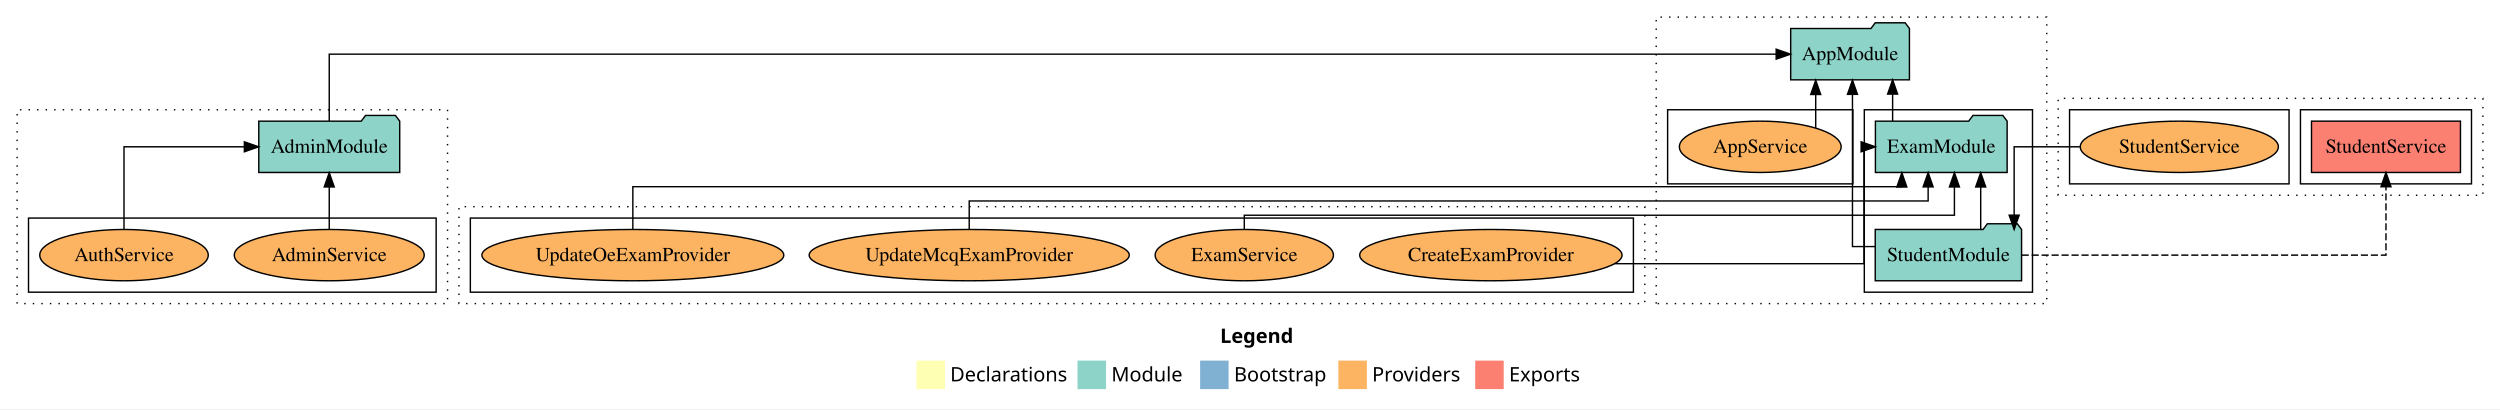
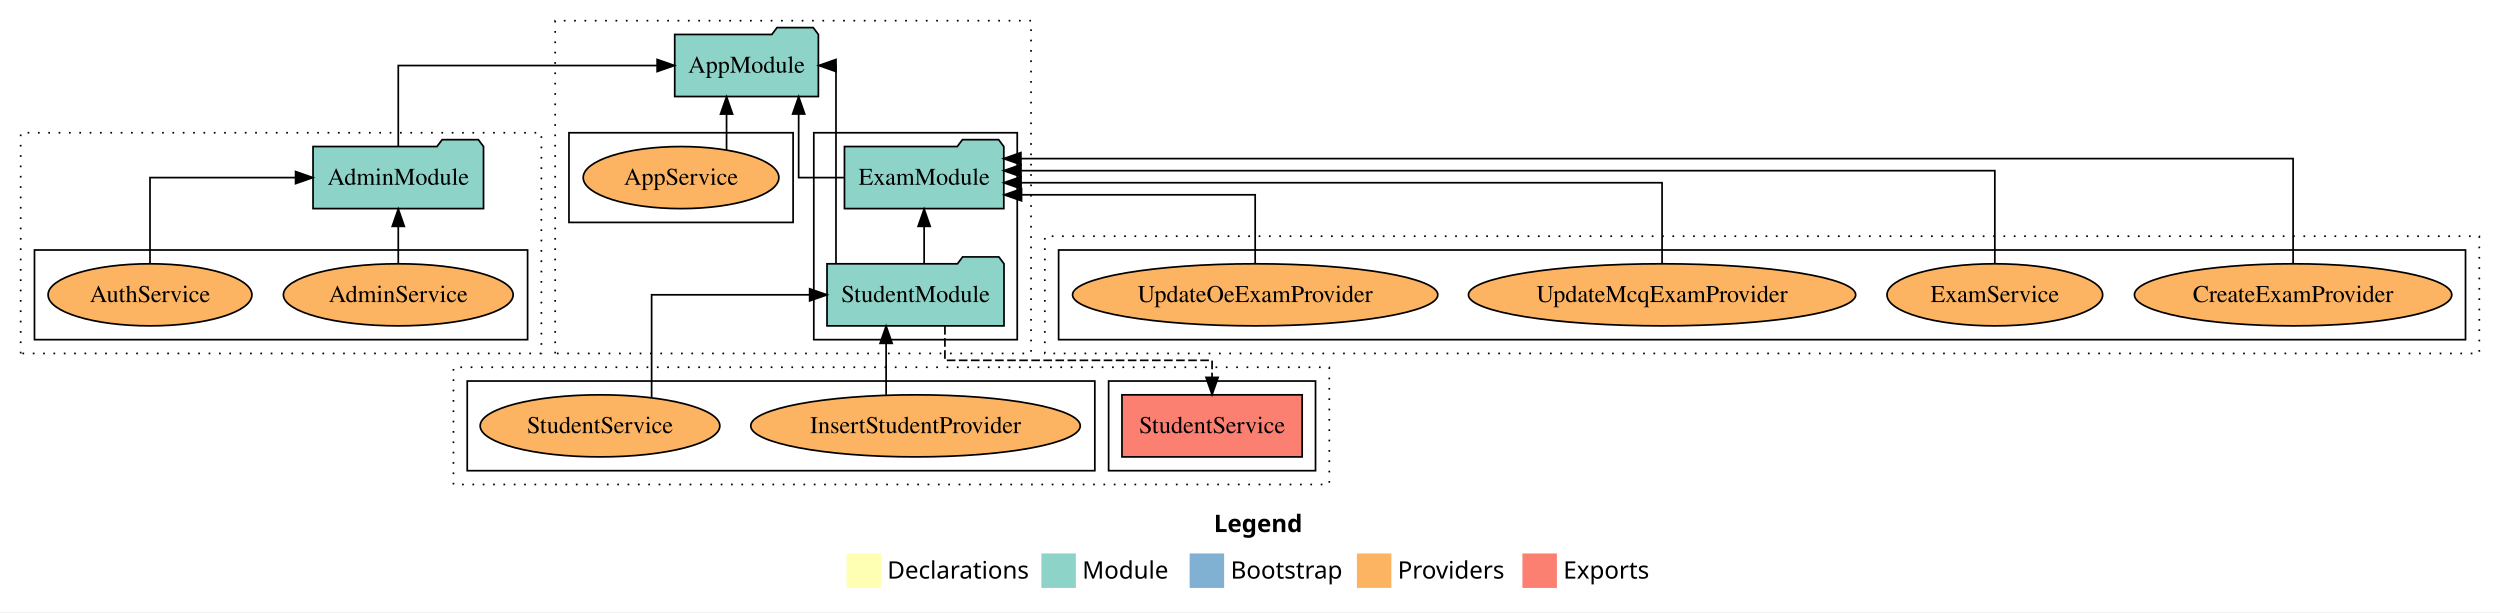
- <svg xmlns="http://www.w3.org/2000/svg" width="1754pt" height="287pt" viewBox="0.00 0.00 1754.00 287.00">
-   <g id="graph0" class="graph" transform="scale(1 1) rotate(0) translate(4 283)">
-     <polygon fill="white" stroke="transparent" points="-4,4 -4,-283 1750,-283 1750,4 -4,4" />
-     <text text-anchor="start" x="852.01" y="-42.4" font-family="Times-12" font-weight="bold" font-size="14.00">Legend</text>
-     <polygon fill="#ffffb3" stroke="transparent" points="639,-10 639,-30 659,-30 659,-10 639,-10" />
-     <text text-anchor="start" x="662.63" y="-15.4" font-family="Times-12" font-size="14.00">  Declarations</text>
-     <polygon fill="#8dd3c7" stroke="transparent" points="752,-10 752,-30 772,-30 772,-10 752,-10" />
-     <text text-anchor="start" x="775.73" y="-15.4" font-family="Times-12" font-size="14.00">  Module</text>
-     <polygon fill="#80b1d3" stroke="transparent" points="838,-10 838,-30 858,-30 858,-10 838,-10" />
-     <text text-anchor="start" x="861.78" y="-15.4" font-family="Times-12" font-size="14.00">  Bootstrap</text>
-     <polygon fill="#fdb462" stroke="transparent" points="935,-10 935,-30 955,-30 955,-10 935,-10" />
-     <text text-anchor="start" x="958.67" y="-15.4" font-family="Times-12" font-size="14.00">  Providers</text>
-     <polygon fill="#fb8072" stroke="transparent" points="1031,-10 1031,-30 1051,-30 1051,-10 1031,-10" />
-     <text text-anchor="start" x="1054.73" y="-15.4" font-family="Times-12" font-size="14.00">  Exports</text>
+ <svg xmlns="http://www.w3.org/2000/svg" width="1450pt" height="355pt" viewBox="0.00 0.00 1450.00 355.00">
+   <g id="graph0" class="graph" transform="scale(1 1) rotate(0) translate(4 351)">
+     <polygon fill="white" stroke="transparent" points="-4,4 -4,-351 1446,-351 1446,4 -4,4" />
+     <text text-anchor="start" x="700.01" y="-42.4" font-family="Times-12" font-weight="bold" font-size="14.00">Legend</text>
+     <polygon fill="#ffffb3" stroke="transparent" points="487,-10 487,-30 507,-30 507,-10 487,-10" />
+     <text text-anchor="start" x="510.63" y="-15.4" font-family="Times-12" font-size="14.00">  Declarations</text>
+     <polygon fill="#8dd3c7" stroke="transparent" points="600,-10 600,-30 620,-30 620,-10 600,-10" />
+     <text text-anchor="start" x="623.73" y="-15.4" font-family="Times-12" font-size="14.00">  Module</text>
+     <polygon fill="#80b1d3" stroke="transparent" points="686,-10 686,-30 706,-30 706,-10 686,-10" />
+     <text text-anchor="start" x="709.78" y="-15.4" font-family="Times-12" font-size="14.00">  Bootstrap</text>
+     <polygon fill="#fdb462" stroke="transparent" points="783,-10 783,-30 803,-30 803,-10 783,-10" />
+     <text text-anchor="start" x="806.67" y="-15.4" font-family="Times-12" font-size="14.00">  Providers</text>
+     <polygon fill="#fb8072" stroke="transparent" points="879,-10 879,-30 899,-30 899,-10 879,-10" />
+     <text text-anchor="start" x="902.73" y="-15.4" font-family="Times-12" font-size="14.00">  Exports</text>
    <g id="clust1" class="cluster">
-       <polygon fill="none" stroke="black" stroke-dasharray="1,5" points="8,-70 8,-206 310,-206 310,-70 8,-70" />
+       <polygon fill="none" stroke="black" stroke-dasharray="1,5" points="8,-146 8,-274 310,-274 310,-146 8,-146" />
    </g>
    <g id="clust6" class="cluster">
-       <polygon fill="none" stroke="black" points="16,-78 16,-130 302,-130 302,-78 16,-78" />
+       <polygon fill="none" stroke="black" points="16,-154 16,-206 302,-206 302,-154 16,-154" />
    </g>
    <g id="clust7" class="cluster">
-       <polygon fill="none" stroke="black" stroke-dasharray="1,5" points="1158,-70 1158,-271 1432,-271 1432,-70 1158,-70" />
+       <polygon fill="none" stroke="black" stroke-dasharray="1,5" points="318,-146 318,-339 594,-339 594,-146 318,-146" />
    </g>
    <g id="clust9" class="cluster">
-       <polygon fill="none" stroke="black" points="1304,-78 1304,-206 1422,-206 1422,-78 1304,-78" />
+       <polygon fill="none" stroke="black" points="468,-154 468,-274 586,-274 586,-154 468,-154" />
    </g>
    <g id="clust12" class="cluster">
-       <polygon fill="none" stroke="black" points="1166,-154 1166,-206 1296,-206 1296,-154 1166,-154" />
+       <polygon fill="none" stroke="black" points="326,-222 326,-274 456,-274 456,-222 326,-222" />
    </g>
    <g id="clust13" class="cluster">
-       <polygon fill="none" stroke="black" stroke-dasharray="1,5" points="318,-70 318,-138 1150,-138 1150,-70 318,-70" />
+       <polygon fill="none" stroke="black" stroke-dasharray="1,5" points="602,-146 602,-214 1434,-214 1434,-146 602,-146" />
    </g>
    <g id="clust18" class="cluster">
-       <polygon fill="none" stroke="black" points="326,-78 326,-130 1142,-130 1142,-78 326,-78" />
+       <polygon fill="none" stroke="black" points="610,-154 610,-206 1426,-206 1426,-154 610,-154" />
    </g>
    <g id="clust19" class="cluster">
-       <polygon fill="none" stroke="black" stroke-dasharray="1,5" points="1440,-146 1440,-214 1738,-214 1738,-146 1440,-146" />
+       <polygon fill="none" stroke="black" stroke-dasharray="1,5" points="259,-70 259,-138 767,-138 767,-70 259,-70" />
    </g>
    <g id="clust22" class="cluster">
-       <polygon fill="none" stroke="black" points="1610,-154 1610,-206 1730,-206 1730,-154 1610,-154" />
+       <polygon fill="none" stroke="black" points="639,-78 639,-130 759,-130 759,-78 639,-78" />
    </g>
    <g id="clust24" class="cluster">
-       <polygon fill="none" stroke="black" points="1448,-154 1448,-206 1602,-206 1602,-154 1448,-154" />
+       <polygon fill="none" stroke="black" points="267,-78 267,-130 631,-130 631,-78 267,-78" />
    </g>
    <g id="node1" class="node">
-       <ellipse fill="#fdb462" stroke="black" cx="227" cy="-104" rx="66.63" ry="18" />
-       <text text-anchor="middle" x="227" y="-99.8" font-family="Times,serif" font-size="14.00">AdminService</text>
+       <ellipse fill="#fdb462" stroke="black" cx="227" cy="-180" rx="66.63" ry="18" />
+       <text text-anchor="middle" x="227" y="-175.8" font-family="Times,serif" font-size="14.00">AdminService</text>
    </g>
    <g id="node3" class="node">
-       <polygon fill="#8dd3c7" stroke="black" points="276.44,-198 273.44,-202 252.44,-202 249.44,-198 177.56,-198 177.56,-162 276.44,-162 276.44,-198" />
-       <text text-anchor="middle" x="227" y="-175.8" font-family="Times,serif" font-size="14.00">AdminModule</text>
+       <polygon fill="#8dd3c7" stroke="black" points="276.44,-266 273.44,-270 252.44,-270 249.44,-266 177.56,-266 177.56,-230 276.44,-230 276.44,-266" />
+       <text text-anchor="middle" x="227" y="-243.8" font-family="Times,serif" font-size="14.00">AdminModule</text>
    </g>
    <g id="edge1" class="edge">
-       <path fill="none" stroke="black" d="M227,-122.01C227,-122.01 227,-151.85 227,-151.85" />
-       <polygon fill="black" stroke="black" points="223.5,-151.85 227,-161.85 230.5,-151.85 223.5,-151.85" />
+       <path fill="none" stroke="black" d="M227,-198.22C227,-198.22 227,-219.73 227,-219.73" />
+       <polygon fill="black" stroke="black" points="223.5,-219.73 227,-229.73 230.5,-219.73 223.5,-219.73" />
    </g>
    <g id="node2" class="node">
-       <ellipse fill="#fdb462" stroke="black" cx="83" cy="-104" rx="59.11" ry="18" />
-       <text text-anchor="middle" x="83" y="-99.8" font-family="Times,serif" font-size="14.00">AuthService</text>
+       <ellipse fill="#fdb462" stroke="black" cx="83" cy="-180" rx="59.11" ry="18" />
+       <text text-anchor="middle" x="83" y="-175.8" font-family="Times,serif" font-size="14.00">AuthService</text>
    </g>
    <g id="edge2" class="edge">
-       <path fill="none" stroke="black" d="M83,-122.01C83,-144.49 83,-180 83,-180 83,-180 167.44,-180 167.44,-180" />
-       <polygon fill="black" stroke="black" points="167.44,-183.5 177.44,-180 167.44,-176.5 167.44,-183.5" />
+       <path fill="none" stroke="black" d="M83,-198.22C83,-218.37 83,-248 83,-248 83,-248 167.44,-248 167.44,-248" />
+       <polygon fill="black" stroke="black" points="167.44,-251.5 177.44,-248 167.44,-244.5 167.44,-251.5" />
    </g>
    <g id="node6" class="node">
-       <polygon fill="#8dd3c7" stroke="black" points="1335.66,-263 1332.66,-267 1311.66,-267 1308.66,-263 1252.34,-263 1252.34,-227 1335.66,-227 1335.66,-263" />
-       <text text-anchor="middle" x="1294" y="-240.8" font-family="Times,serif" font-size="14.00">AppModule</text>
+       <polygon fill="#8dd3c7" stroke="black" points="470.66,-331 467.66,-335 446.66,-335 443.66,-331 387.34,-331 387.34,-295 470.66,-295 470.66,-331" />
+       <text text-anchor="middle" x="429" y="-308.8" font-family="Times,serif" font-size="14.00">AppModule</text>
    </g>
    <g id="edge3" class="edge">
-       <path fill="none" stroke="black" d="M227,-198.11C227,-217.34 227,-245 227,-245 227,-245 1242.17,-245 1242.17,-245" />
-       <polygon fill="black" stroke="black" points="1242.17,-248.5 1252.17,-245 1242.17,-241.5 1242.17,-248.5" />
+       <path fill="none" stroke="black" d="M227,-266.11C227,-285.34 227,-313 227,-313 227,-313 377.15,-313 377.15,-313" />
+       <polygon fill="black" stroke="black" points="377.15,-316.5 387.15,-313 377.15,-309.5 377.15,-316.5" />
    </g>
    <g id="node4" class="node">
-       <polygon fill="#8dd3c7" stroke="black" points="1404.21,-198 1401.21,-202 1380.21,-202 1377.21,-198 1311.79,-198 1311.79,-162 1404.21,-162 1404.21,-198" />
-       <text text-anchor="middle" x="1358" y="-175.8" font-family="Times,serif" font-size="14.00">ExamModule</text>
+       <polygon fill="#8dd3c7" stroke="black" points="578.21,-266 575.21,-270 554.21,-270 551.21,-266 485.79,-266 485.79,-230 578.21,-230 578.21,-266" />
+       <text text-anchor="middle" x="532" y="-243.8" font-family="Times,serif" font-size="14.00">ExamModule</text>
    </g>
    <g id="edge4" class="edge">
-       <path fill="none" stroke="black" d="M1323.86,-198.11C1323.86,-198.11 1323.86,-216.99 1323.86,-216.99" />
-       <polygon fill="black" stroke="black" points="1320.36,-216.99 1323.86,-226.99 1327.36,-216.99 1320.36,-216.99" />
+       <path fill="none" stroke="black" d="M485.5,-248C471.24,-248 459.22,-248 459.22,-248 459.22,-248 459.22,-284.89 459.22,-284.89" />
+       <polygon fill="black" stroke="black" points="455.72,-284.89 459.22,-294.89 462.72,-284.89 455.72,-284.89" />
    </g>
    <g id="node5" class="node">
-       <polygon fill="#8dd3c7" stroke="black" points="1414.33,-122 1411.33,-126 1390.33,-126 1387.33,-122 1311.67,-122 1311.67,-86 1414.33,-86 1414.33,-122" />
-       <text text-anchor="middle" x="1363" y="-99.8" font-family="Times,serif" font-size="14.00">StudentModule</text>
+       <polygon fill="#8dd3c7" stroke="black" points="578.33,-198 575.33,-202 554.33,-202 551.33,-198 475.67,-198 475.67,-162 578.33,-162 578.33,-198" />
+       <text text-anchor="middle" x="527" y="-175.8" font-family="Times,serif" font-size="14.00">StudentModule</text>
    </g>
    <g id="edge7" class="edge">
-       <path fill="none" stroke="black" d="M1385.66,-122.01C1385.66,-122.01 1385.66,-151.85 1385.66,-151.85" />
-       <polygon fill="black" stroke="black" points="1382.16,-151.85 1385.66,-161.85 1389.16,-151.85 1382.16,-151.85" />
+       <path fill="none" stroke="black" d="M532,-198.22C532,-198.22 532,-219.73 532,-219.73" />
+       <polygon fill="black" stroke="black" points="528.5,-219.73 532,-229.73 535.5,-219.73 528.5,-219.73" />
    </g>
    <g id="edge5" class="edge">
-       <path fill="none" stroke="black" d="M1311.64,-110C1302.43,-110 1295.69,-110 1295.69,-110 1295.69,-110 1295.69,-216.79 1295.69,-216.79" />
-       <polygon fill="black" stroke="black" points="1292.19,-216.79 1295.69,-226.79 1299.19,-216.79 1292.19,-216.79" />
+       <path fill="none" stroke="black" d="M480.87,-198.21C480.87,-234.64 480.87,-313 480.87,-313 480.87,-313 479.87,-313 479.87,-313" />
+       <polygon fill="black" stroke="black" points="480.87,-309.5 470.87,-313 480.87,-316.5 480.87,-309.5" />
    </g>
    <g id="node12" class="node">
-       <polygon fill="#fb8072" stroke="black" points="1722.26,-198 1617.74,-198 1617.74,-162 1722.26,-162 1722.26,-198" />
-       <text text-anchor="middle" x="1670" y="-175.8" font-family="Times,serif" font-size="14.00">StudentService </text>
+       <polygon fill="#fb8072" stroke="black" points="751.26,-122 646.74,-122 646.74,-86 751.26,-86 751.26,-122" />
+       <text text-anchor="middle" x="699" y="-99.8" font-family="Times,serif" font-size="14.00">StudentService </text>
    </g>
    <g id="edge12" class="edge">
-       <path fill="none" stroke="black" stroke-dasharray="5,2" d="M1414.38,-104C1501.78,-104 1670,-104 1670,-104 1670,-104 1670,-151.99 1670,-151.99" />
-       <polygon fill="black" stroke="black" points="1666.5,-151.99 1670,-161.99 1673.5,-151.99 1666.5,-151.99" />
+       <path fill="none" stroke="black" stroke-dasharray="5,2" d="M544.05,-161.89C544.05,-152.1 544.05,-142 544.05,-142 544.05,-142 699,-142 699,-142 699,-142 699,-132.11 699,-132.11" />
+       <polygon fill="black" stroke="black" points="702.5,-132.11 699,-122.11 695.5,-132.11 702.5,-132.11" />
    </g>
    <g id="node7" class="node">
-       <ellipse fill="#fdb462" stroke="black" cx="1231" cy="-180" rx="56.74" ry="18" />
-       <text text-anchor="middle" x="1231" y="-175.8" font-family="Times,serif" font-size="14.00">AppService</text>
+       <ellipse fill="#fdb462" stroke="black" cx="391" cy="-248" rx="56.74" ry="18" />
+       <text text-anchor="middle" x="391" y="-243.8" font-family="Times,serif" font-size="14.00">AppService</text>
    </g>
    <g id="edge6" class="edge">
-       <path fill="none" stroke="black" d="M1269.9,-193.15C1269.9,-193.15 1269.9,-216.69 1269.9,-216.69" />
-       <polygon fill="black" stroke="black" points="1266.4,-216.69 1269.9,-226.69 1273.4,-216.69 1266.4,-216.69" />
+       <path fill="none" stroke="black" d="M417.4,-264.07C417.4,-264.07 417.4,-284.82 417.4,-284.82" />
+       <polygon fill="black" stroke="black" points="413.9,-284.82 417.4,-294.82 420.9,-284.82 413.9,-284.82" />
    </g>
    <g id="node8" class="node">
-       <ellipse fill="#fdb462" stroke="black" cx="1042" cy="-104" rx="92.03" ry="18" />
-       <text text-anchor="middle" x="1042" y="-99.8" font-family="Times,serif" font-size="14.00">CreateExamProvider</text>
+       <ellipse fill="#fdb462" stroke="black" cx="1326" cy="-180" rx="92.03" ry="18" />
+       <text text-anchor="middle" x="1326" y="-175.8" font-family="Times,serif" font-size="14.00">CreateExamProvider</text>
    </g>
    <g id="edge8" class="edge">
-       <path fill="none" stroke="black" d="M1128.8,-98C1205,-98 1303.76,-98 1303.76,-98 1303.76,-98 1303.76,-180 1303.76,-180 1303.76,-180 1304.56,-180 1304.56,-180" />
-       <polygon fill="black" stroke="black" points="1301.77,-183.5 1311.77,-180 1301.77,-176.5 1301.77,-183.5" />
+       <path fill="none" stroke="black" d="M1326,-198.32C1326,-221.66 1326,-259 1326,-259 1326,-259 588.12,-259 588.12,-259" />
+       <polygon fill="black" stroke="black" points="588.12,-255.5 578.12,-259 588.12,-262.5 588.12,-255.5" />
    </g>
    <g id="node9" class="node">
-       <ellipse fill="#fdb462" stroke="black" cx="869" cy="-104" rx="62.54" ry="18" />
-       <text text-anchor="middle" x="869" y="-99.8" font-family="Times,serif" font-size="14.00">ExamService</text>
+       <ellipse fill="#fdb462" stroke="black" cx="1153" cy="-180" rx="62.54" ry="18" />
+       <text text-anchor="middle" x="1153" y="-175.8" font-family="Times,serif" font-size="14.00">ExamService</text>
    </g>
    <g id="edge9" class="edge">
-       <path fill="none" stroke="black" d="M869,-122.21C869,-127.55 869,-132 869,-132 869,-132 1367.22,-132 1367.22,-132 1367.22,-132 1367.22,-151.85 1367.22,-151.85" />
-       <polygon fill="black" stroke="black" points="1363.72,-151.85 1367.22,-161.85 1370.72,-151.85 1363.72,-151.85" />
+       <path fill="none" stroke="black" d="M1153,-198.17C1153,-219.5 1153,-252 1153,-252 1153,-252 588.17,-252 588.17,-252" />
+       <polygon fill="black" stroke="black" points="588.17,-248.5 578.17,-252 588.17,-255.5 588.17,-248.5" />
    </g>
    <g id="node10" class="node">
-       <ellipse fill="#fdb462" stroke="black" cx="676" cy="-104" rx="112.3" ry="18" />
-       <text text-anchor="middle" x="676" y="-99.8" font-family="Times,serif" font-size="14.00">UpdateMcqExamProvider</text>
+       <ellipse fill="#fdb462" stroke="black" cx="960" cy="-180" rx="112.3" ry="18" />
+       <text text-anchor="middle" x="960" y="-175.8" font-family="Times,serif" font-size="14.00">UpdateMcqExamProvider</text>
    </g>
    <g id="edge10" class="edge">
-       <path fill="none" stroke="black" d="M676,-122.11C676,-131.9 676,-142 676,-142 676,-142 1348.78,-142 1348.78,-142 1348.78,-142 1348.78,-151.89 1348.78,-151.89" />
-       <polygon fill="black" stroke="black" points="1345.28,-151.89 1348.78,-161.89 1352.28,-151.89 1345.28,-151.89" />
+       <path fill="none" stroke="black" d="M960,-198.11C960,-217.34 960,-245 960,-245 960,-245 588.21,-245 588.21,-245" />
+       <polygon fill="black" stroke="black" points="588.21,-241.5 578.21,-245 588.21,-248.5 588.21,-241.5" />
    </g>
    <g id="node11" class="node">
-       <ellipse fill="#fdb462" stroke="black" cx="440" cy="-104" rx="105.92" ry="18" />
-       <text text-anchor="middle" x="440" y="-99.8" font-family="Times,serif" font-size="14.00">UpdateOeExamProvider</text>
+       <ellipse fill="#fdb462" stroke="black" cx="724" cy="-180" rx="105.92" ry="18" />
+       <text text-anchor="middle" x="724" y="-175.8" font-family="Times,serif" font-size="14.00">UpdateOeExamProvider</text>
    </g>
    <g id="edge11" class="edge">
-       <path fill="none" stroke="black" d="M440,-122.15C440,-135.74 440,-152 440,-152 440,-152 1330.34,-152 1330.34,-152 1330.34,-152 1330.34,-152.98 1330.34,-152.98" />
-       <polygon fill="black" stroke="black" points="1326.84,-151.79 1330.34,-161.79 1333.84,-151.79 1326.84,-151.79" />
+       <path fill="none" stroke="black" d="M724,-198.03C724,-215.06 724,-238 724,-238 724,-238 588.48,-238 588.48,-238" />
+       <polygon fill="black" stroke="black" points="588.48,-234.5 578.48,-238 588.48,-241.5 588.48,-234.5" />
    </g>
    <g id="node13" class="node">
-       <ellipse fill="#fdb462" stroke="black" cx="1525" cy="-180" rx="69.5" ry="18" />
-       <text text-anchor="middle" x="1525" y="-175.8" font-family="Times,serif" font-size="14.00">StudentService</text>
+       <ellipse fill="#fdb462" stroke="black" cx="527" cy="-104" rx="95.56" ry="18" />
+       <text text-anchor="middle" x="527" y="-99.8" font-family="Times,serif" font-size="14.00">InsertStudentProvider</text>
    </g>
    <g id="edge13" class="edge">
-       <path fill="none" stroke="black" d="M1455.26,-180C1430.72,-180 1409.13,-180 1409.13,-180 1409.13,-180 1409.13,-132.01 1409.13,-132.01" />
-       <polygon fill="black" stroke="black" points="1412.63,-132.01 1409.13,-122.01 1405.63,-132.01 1412.63,-132.01" />
+       <path fill="none" stroke="black" d="M509.95,-122.01C509.95,-122.01 509.95,-151.85 509.95,-151.85" />
+       <polygon fill="black" stroke="black" points="506.45,-151.85 509.95,-161.85 513.45,-151.85 506.45,-151.85" />
+     </g>
+     <g id="node14" class="node">
+       <ellipse fill="#fdb462" stroke="black" cx="344" cy="-104" rx="69.5" ry="18" />
+       <text text-anchor="middle" x="344" y="-99.8" font-family="Times,serif" font-size="14.00">StudentService</text>
+     </g>
+     <g id="edge14" class="edge">
+       <path fill="none" stroke="black" d="M373.94,-120.49C373.94,-142.84 373.94,-180 373.94,-180 373.94,-180 465.61,-180 465.61,-180" />
+       <polygon fill="black" stroke="black" points="465.61,-183.5 475.61,-180 465.61,-176.5 465.61,-183.5" />
    </g>
  </g>
</svg>
